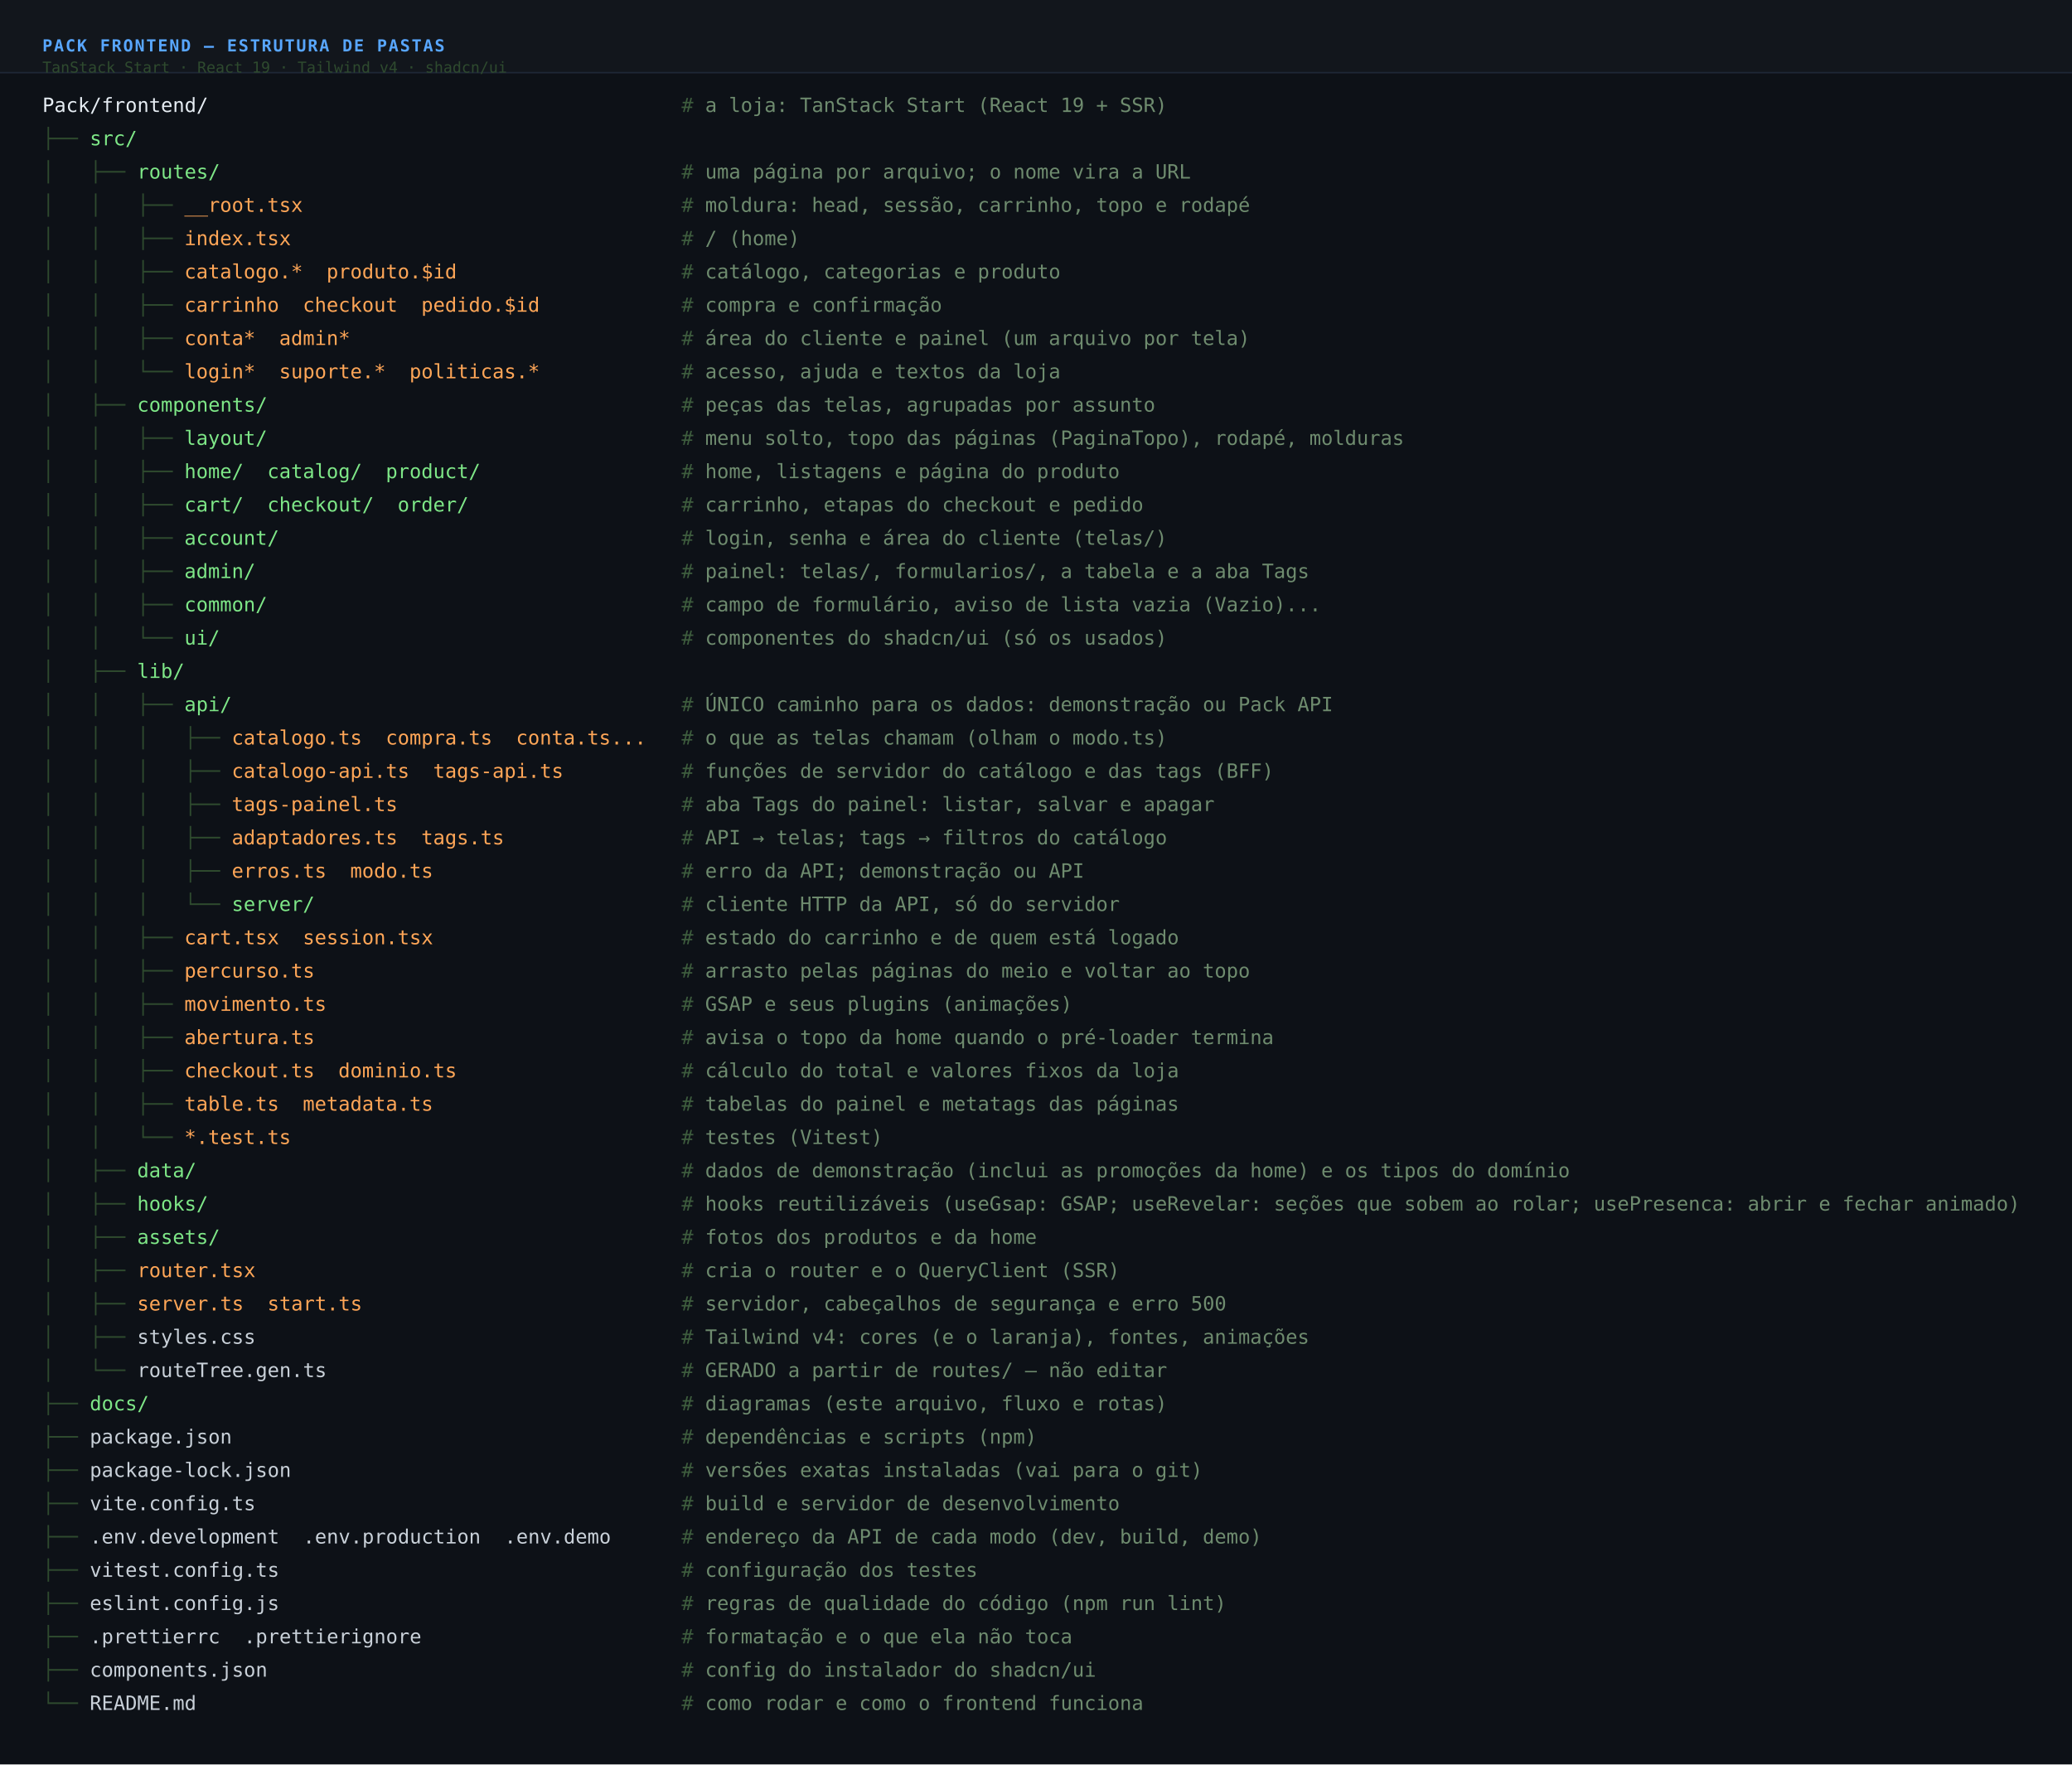
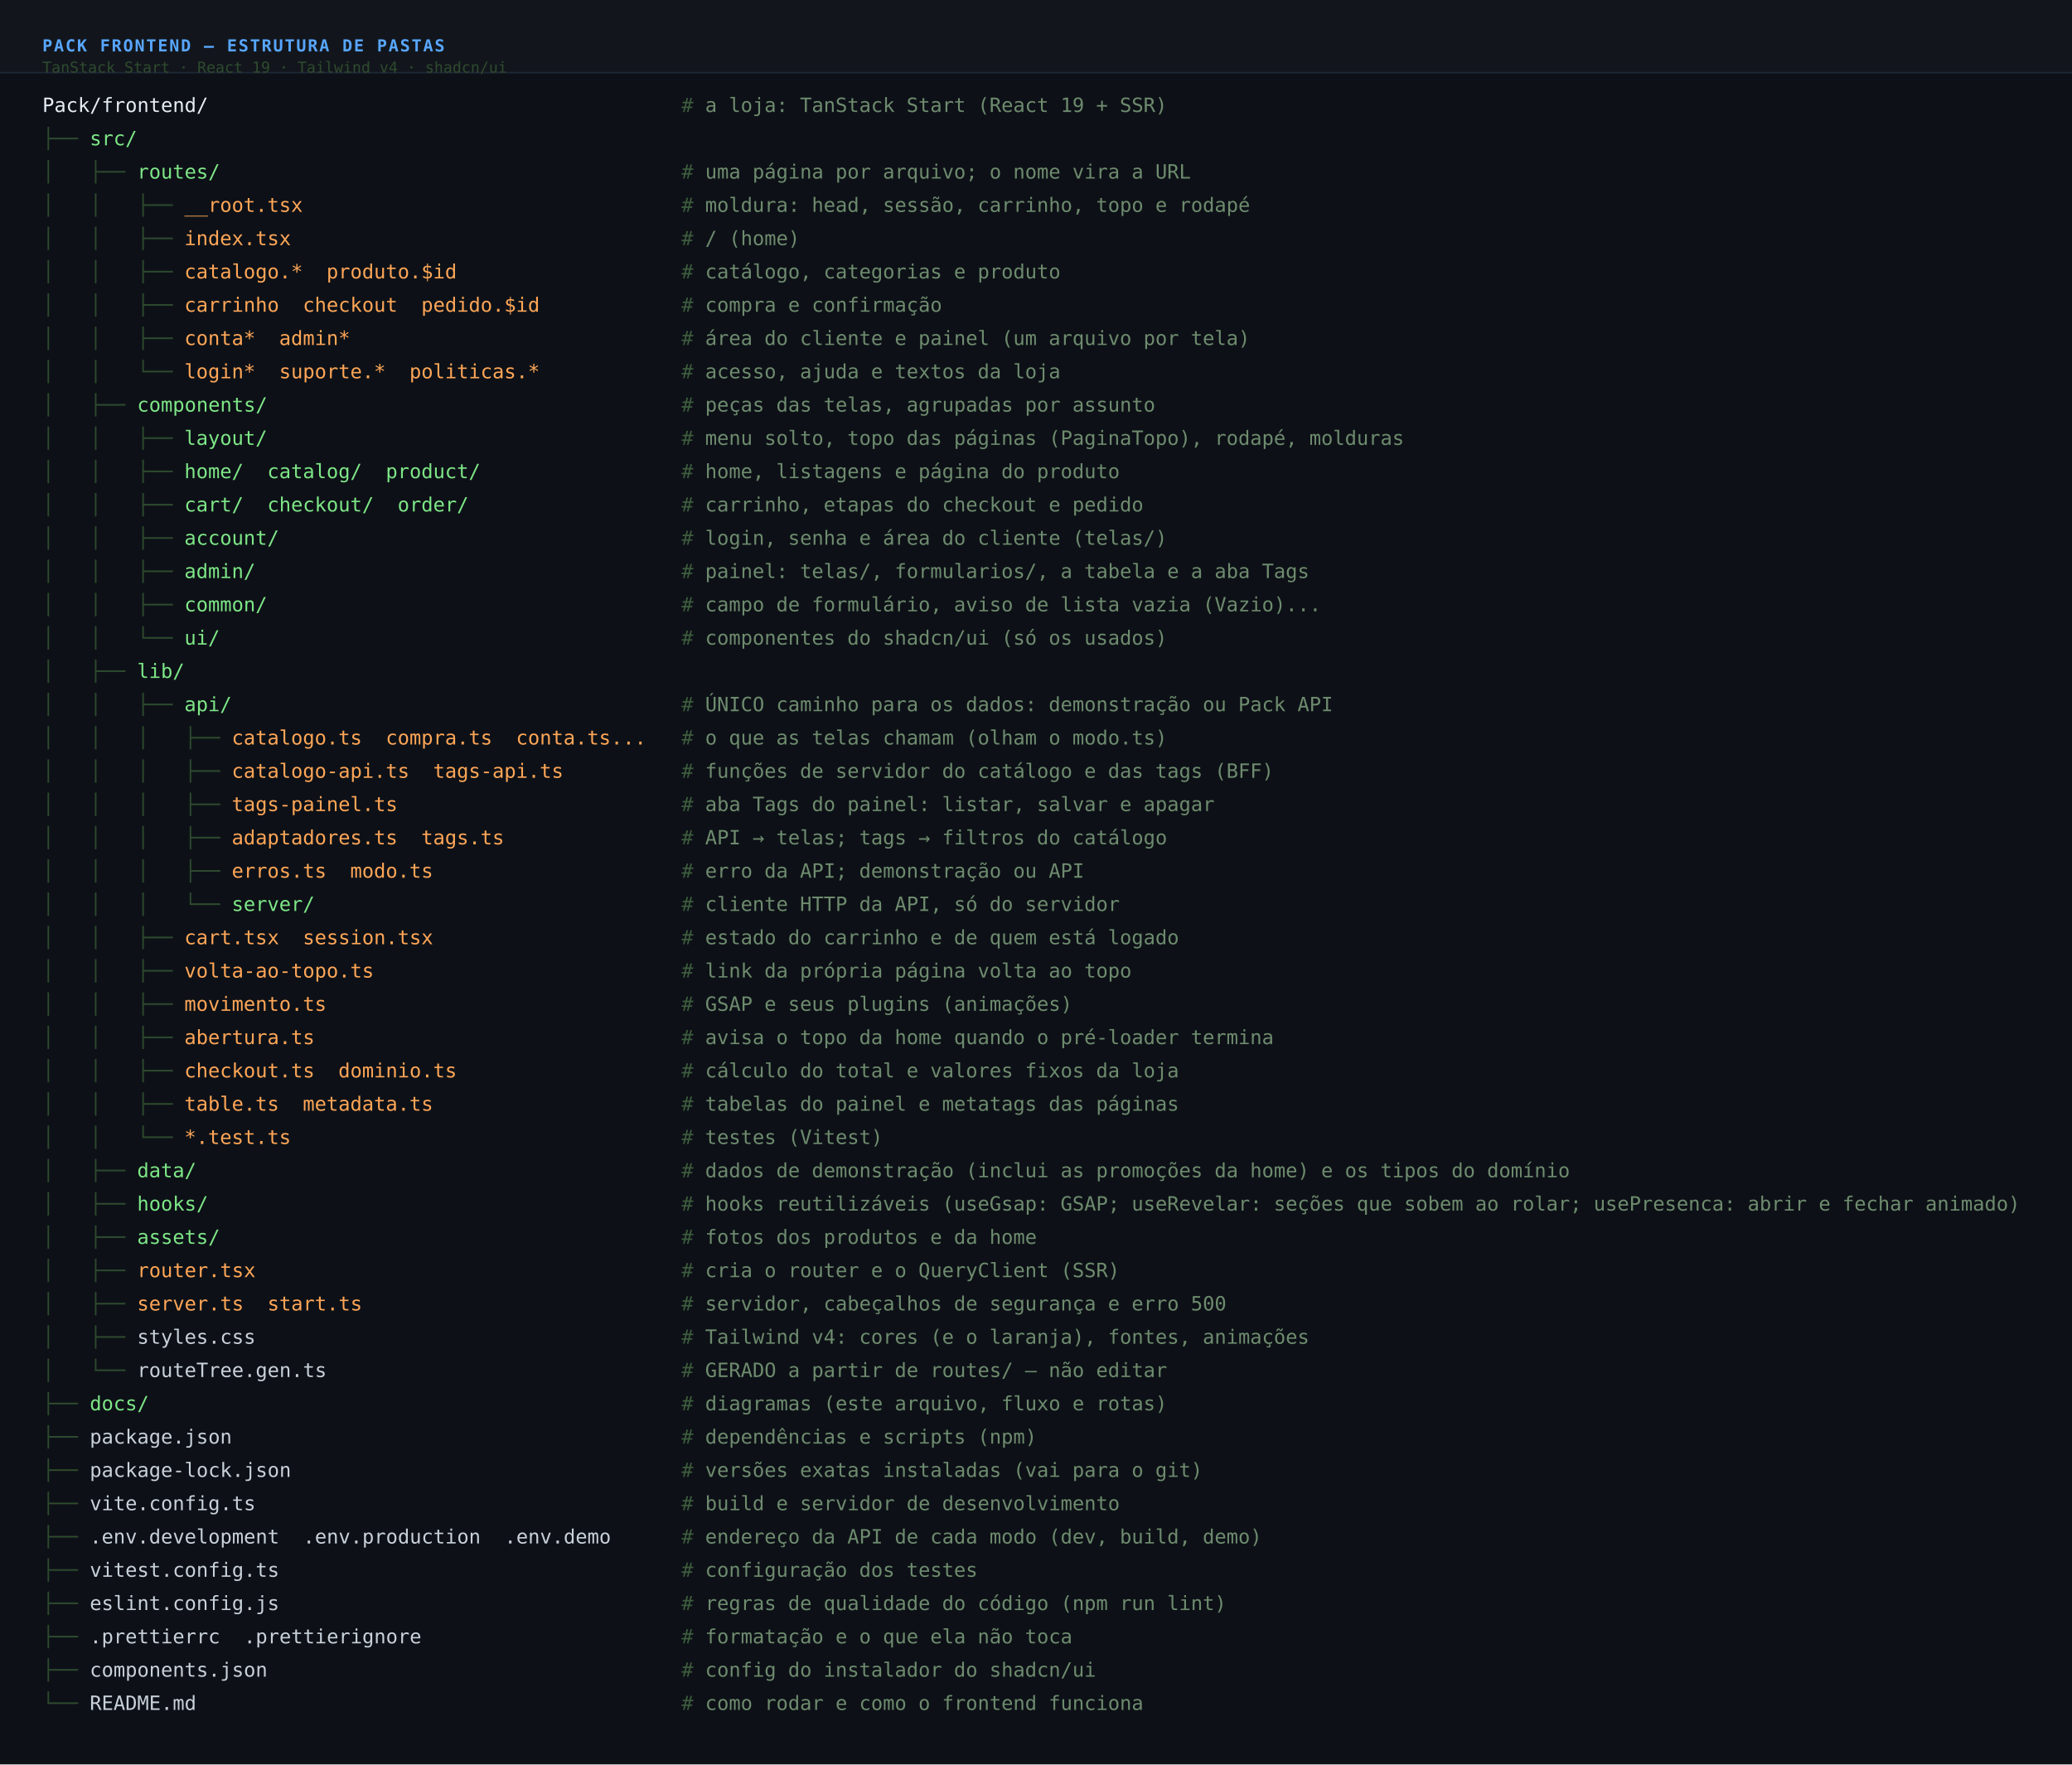
<svg xmlns="http://www.w3.org/2000/svg" width="1369" height="1166" viewBox="0 0 1369 1166">
  <defs>
    <style>text{font-family:JetBrains Mono, Fira Code, monospace;font-variant-ligatures:none;}</style>
  </defs>
  <rect width="1369" height="1166" fill="#0d1117" />
  <rect width="1369" height="48" fill="rgba(255,255,255,0.02)" />
  <line x1="0" y1="48" x2="1369" y2="48" stroke="#1e2736" stroke-width="1" />
  <text x="28" y="34" font-size="11" font-weight="700" fill="#58a6ff" letter-spacing="1">PACK FRONTEND — ESTRUTURA DE PASTAS</text>
  <text x="28" y="48" font-size="10" fill="#2e4a2e">TanStack Start · React 19 · Tailwind v4 · shadcn/ui</text>
  <text x="28.0" y="74" font-size="13" fill="#e6edf3" xml:space="preserve">Pack/frontend/</text>
  <text x="450.3" y="74" font-size="13" fill="#3d5c3d">#</text>
  <text x="465.9" y="74" font-size="13" fill="#6e8b6e">a loja: TanStack Start (React 19 + SSR)</text>
  <text x="28" y="96" font-size="13" fill="#2e4a2e" xml:space="preserve">├── </text>
  <text x="59.3" y="96" font-size="13" fill="#7ee787" xml:space="preserve">src/</text>
  <text x="28" y="118" font-size="13" fill="#2e4a2e" xml:space="preserve">│   ├── </text>
  <text x="90.6" y="118" font-size="13" fill="#7ee787" xml:space="preserve">routes/</text>
  <text x="450.3" y="118" font-size="13" fill="#3d5c3d">#</text>
  <text x="465.9" y="118" font-size="13" fill="#6e8b6e">uma página por arquivo; o nome vira a URL</text>
  <text x="28" y="140" font-size="13" fill="#2e4a2e" xml:space="preserve">│   │   ├── </text>
  <text x="121.8" y="140" font-size="13" fill="#ffa657" xml:space="preserve">__root.tsx</text>
  <text x="450.3" y="140" font-size="13" fill="#3d5c3d">#</text>
  <text x="465.9" y="140" font-size="13" fill="#6e8b6e">moldura: head, sessão, carrinho, topo e rodapé</text>
  <text x="28" y="162" font-size="13" fill="#2e4a2e" xml:space="preserve">│   │   ├── </text>
  <text x="121.8" y="162" font-size="13" fill="#ffa657" xml:space="preserve">index.tsx</text>
  <text x="450.3" y="162" font-size="13" fill="#3d5c3d">#</text>
  <text x="465.9" y="162" font-size="13" fill="#6e8b6e">/ (home)</text>
  <text x="28" y="184" font-size="13" fill="#2e4a2e" xml:space="preserve">│   │   ├── </text>
  <text x="121.8" y="184" font-size="13" fill="#ffa657" xml:space="preserve">catalogo.*  produto.$id</text>
  <text x="450.3" y="184" font-size="13" fill="#3d5c3d">#</text>
  <text x="465.9" y="184" font-size="13" fill="#6e8b6e">catálogo, categorias e produto</text>
  <text x="28" y="206" font-size="13" fill="#2e4a2e" xml:space="preserve">│   │   ├── </text>
  <text x="121.8" y="206" font-size="13" fill="#ffa657" xml:space="preserve">carrinho  checkout  pedido.$id</text>
  <text x="450.3" y="206" font-size="13" fill="#3d5c3d">#</text>
  <text x="465.9" y="206" font-size="13" fill="#6e8b6e">compra e confirmação</text>
  <text x="28" y="228" font-size="13" fill="#2e4a2e" xml:space="preserve">│   │   ├── </text>
  <text x="121.8" y="228" font-size="13" fill="#ffa657" xml:space="preserve">conta*  admin*</text>
  <text x="450.3" y="228" font-size="13" fill="#3d5c3d">#</text>
  <text x="465.9" y="228" font-size="13" fill="#6e8b6e">área do cliente e painel (um arquivo por tela)</text>
  <text x="28" y="250" font-size="13" fill="#2e4a2e" xml:space="preserve">│   │   └── </text>
  <text x="121.8" y="250" font-size="13" fill="#ffa657" xml:space="preserve">login*  suporte.*  politicas.*</text>
  <text x="450.3" y="250" font-size="13" fill="#3d5c3d">#</text>
  <text x="465.9" y="250" font-size="13" fill="#6e8b6e">acesso, ajuda e textos da loja</text>
  <text x="28" y="272" font-size="13" fill="#2e4a2e" xml:space="preserve">│   ├── </text>
  <text x="90.6" y="272" font-size="13" fill="#7ee787" xml:space="preserve">components/</text>
  <text x="450.3" y="272" font-size="13" fill="#3d5c3d">#</text>
  <text x="465.9" y="272" font-size="13" fill="#6e8b6e">peças das telas, agrupadas por assunto</text>
  <text x="28" y="294" font-size="13" fill="#2e4a2e" xml:space="preserve">│   │   ├── </text>
  <text x="121.8" y="294" font-size="13" fill="#7ee787" xml:space="preserve">layout/</text>
  <text x="450.3" y="294" font-size="13" fill="#3d5c3d">#</text>
  <text x="465.9" y="294" font-size="13" fill="#6e8b6e">menu solto, topo das páginas (PaginaTopo), rodapé, molduras</text>
  <text x="28" y="316" font-size="13" fill="#2e4a2e" xml:space="preserve">│   │   ├── </text>
  <text x="121.8" y="316" font-size="13" fill="#7ee787" xml:space="preserve">home/  catalog/  product/</text>
  <text x="450.3" y="316" font-size="13" fill="#3d5c3d">#</text>
  <text x="465.9" y="316" font-size="13" fill="#6e8b6e">home, listagens e página do produto</text>
  <text x="28" y="338" font-size="13" fill="#2e4a2e" xml:space="preserve">│   │   ├── </text>
  <text x="121.8" y="338" font-size="13" fill="#7ee787" xml:space="preserve">cart/  checkout/  order/</text>
  <text x="450.3" y="338" font-size="13" fill="#3d5c3d">#</text>
  <text x="465.9" y="338" font-size="13" fill="#6e8b6e">carrinho, etapas do checkout e pedido</text>
  <text x="28" y="360" font-size="13" fill="#2e4a2e" xml:space="preserve">│   │   ├── </text>
  <text x="121.8" y="360" font-size="13" fill="#7ee787" xml:space="preserve">account/</text>
  <text x="450.3" y="360" font-size="13" fill="#3d5c3d">#</text>
  <text x="465.9" y="360" font-size="13" fill="#6e8b6e">login, senha e área do cliente (telas/)</text>
  <text x="28" y="382" font-size="13" fill="#2e4a2e" xml:space="preserve">│   │   ├── </text>
  <text x="121.8" y="382" font-size="13" fill="#7ee787" xml:space="preserve">admin/</text>
  <text x="450.3" y="382" font-size="13" fill="#3d5c3d">#</text>
  <text x="465.9" y="382" font-size="13" fill="#6e8b6e">painel: telas/, formularios/, a tabela e a aba Tags</text>
  <text x="28" y="404" font-size="13" fill="#2e4a2e" xml:space="preserve">│   │   ├── </text>
  <text x="121.8" y="404" font-size="13" fill="#7ee787" xml:space="preserve">common/</text>
  <text x="450.3" y="404" font-size="13" fill="#3d5c3d">#</text>
  <text x="465.9" y="404" font-size="13" fill="#6e8b6e">campo de formulário, aviso de lista vazia (Vazio)...</text>
  <text x="28" y="426" font-size="13" fill="#2e4a2e" xml:space="preserve">│   │   └── </text>
  <text x="121.8" y="426" font-size="13" fill="#7ee787" xml:space="preserve">ui/</text>
  <text x="450.3" y="426" font-size="13" fill="#3d5c3d">#</text>
  <text x="465.9" y="426" font-size="13" fill="#6e8b6e">componentes do shadcn/ui (só os usados)</text>
  <text x="28" y="448" font-size="13" fill="#2e4a2e" xml:space="preserve">│   ├── </text>
  <text x="90.6" y="448" font-size="13" fill="#7ee787" xml:space="preserve">lib/</text>
  <text x="28" y="470" font-size="13" fill="#2e4a2e" xml:space="preserve">│   │   ├── </text>
  <text x="121.8" y="470" font-size="13" fill="#7ee787" xml:space="preserve">api/</text>
  <text x="450.3" y="470" font-size="13" fill="#3d5c3d">#</text>
  <text x="465.9" y="470" font-size="13" fill="#6e8b6e">ÚNICO caminho para os dados: demonstração ou Pack API</text>
  <text x="28" y="492" font-size="13" fill="#2e4a2e" xml:space="preserve">│   │   │   ├── </text>
  <text x="153.1" y="492" font-size="13" fill="#ffa657" xml:space="preserve">catalogo.ts  compra.ts  conta.ts...</text>
  <text x="450.3" y="492" font-size="13" fill="#3d5c3d">#</text>
  <text x="465.9" y="492" font-size="13" fill="#6e8b6e">o que as telas chamam (olham o modo.ts)</text>
  <text x="28" y="514" font-size="13" fill="#2e4a2e" xml:space="preserve">│   │   │   ├── </text>
  <text x="153.1" y="514" font-size="13" fill="#ffa657" xml:space="preserve">catalogo-api.ts  tags-api.ts</text>
  <text x="450.3" y="514" font-size="13" fill="#3d5c3d">#</text>
  <text x="465.9" y="514" font-size="13" fill="#6e8b6e">funções de servidor do catálogo e das tags (BFF)</text>
  <text x="28" y="536" font-size="13" fill="#2e4a2e" xml:space="preserve">│   │   │   ├── </text>
  <text x="153.1" y="536" font-size="13" fill="#ffa657" xml:space="preserve">tags-painel.ts</text>
  <text x="450.3" y="536" font-size="13" fill="#3d5c3d">#</text>
  <text x="465.9" y="536" font-size="13" fill="#6e8b6e">aba Tags do painel: listar, salvar e apagar</text>
  <text x="28" y="558" font-size="13" fill="#2e4a2e" xml:space="preserve">│   │   │   ├── </text>
  <text x="153.1" y="558" font-size="13" fill="#ffa657" xml:space="preserve">adaptadores.ts  tags.ts</text>
  <text x="450.3" y="558" font-size="13" fill="#3d5c3d">#</text>
  <text x="465.9" y="558" font-size="13" fill="#6e8b6e">API → telas; tags → filtros do catálogo</text>
  <text x="28" y="580" font-size="13" fill="#2e4a2e" xml:space="preserve">│   │   │   ├── </text>
  <text x="153.1" y="580" font-size="13" fill="#ffa657" xml:space="preserve">erros.ts  modo.ts</text>
  <text x="450.3" y="580" font-size="13" fill="#3d5c3d">#</text>
  <text x="465.9" y="580" font-size="13" fill="#6e8b6e">erro da API; demonstração ou API</text>
  <text x="28" y="602" font-size="13" fill="#2e4a2e" xml:space="preserve">│   │   │   └── </text>
  <text x="153.1" y="602" font-size="13" fill="#7ee787" xml:space="preserve">server/</text>
  <text x="450.3" y="602" font-size="13" fill="#3d5c3d">#</text>
  <text x="465.9" y="602" font-size="13" fill="#6e8b6e">cliente HTTP da API, só do servidor</text>
  <text x="28" y="624" font-size="13" fill="#2e4a2e" xml:space="preserve">│   │   ├── </text>
  <text x="121.8" y="624" font-size="13" fill="#ffa657" xml:space="preserve">cart.tsx  session.tsx</text>
  <text x="450.3" y="624" font-size="13" fill="#3d5c3d">#</text>
  <text x="465.9" y="624" font-size="13" fill="#6e8b6e">estado do carrinho e de quem está logado</text>
  <text x="28" y="646" font-size="13" fill="#2e4a2e" xml:space="preserve">│   │   ├── </text>
-   <text x="121.8" y="646" font-size="13" fill="#ffa657" xml:space="preserve">percurso.ts</text>
+   <text x="121.8" y="646" font-size="13" fill="#ffa657" xml:space="preserve">volta-ao-topo.ts</text>
  <text x="450.3" y="646" font-size="13" fill="#3d5c3d">#</text>
-   <text x="465.9" y="646" font-size="13" fill="#6e8b6e">arrasto pelas páginas do meio e voltar ao topo</text>
+   <text x="465.9" y="646" font-size="13" fill="#6e8b6e">link da própria página volta ao topo</text>
  <text x="28" y="668" font-size="13" fill="#2e4a2e" xml:space="preserve">│   │   ├── </text>
  <text x="121.8" y="668" font-size="13" fill="#ffa657" xml:space="preserve">movimento.ts</text>
  <text x="450.3" y="668" font-size="13" fill="#3d5c3d">#</text>
  <text x="465.9" y="668" font-size="13" fill="#6e8b6e">GSAP e seus plugins (animações)</text>
  <text x="28" y="690" font-size="13" fill="#2e4a2e" xml:space="preserve">│   │   ├── </text>
  <text x="121.8" y="690" font-size="13" fill="#ffa657" xml:space="preserve">abertura.ts</text>
  <text x="450.3" y="690" font-size="13" fill="#3d5c3d">#</text>
  <text x="465.9" y="690" font-size="13" fill="#6e8b6e">avisa o topo da home quando o pré-loader termina</text>
  <text x="28" y="712" font-size="13" fill="#2e4a2e" xml:space="preserve">│   │   ├── </text>
  <text x="121.8" y="712" font-size="13" fill="#ffa657" xml:space="preserve">checkout.ts  dominio.ts</text>
  <text x="450.3" y="712" font-size="13" fill="#3d5c3d">#</text>
  <text x="465.9" y="712" font-size="13" fill="#6e8b6e">cálculo do total e valores fixos da loja</text>
  <text x="28" y="734" font-size="13" fill="#2e4a2e" xml:space="preserve">│   │   ├── </text>
  <text x="121.8" y="734" font-size="13" fill="#ffa657" xml:space="preserve">table.ts  metadata.ts</text>
  <text x="450.3" y="734" font-size="13" fill="#3d5c3d">#</text>
  <text x="465.9" y="734" font-size="13" fill="#6e8b6e">tabelas do painel e metatags das páginas</text>
  <text x="28" y="756" font-size="13" fill="#2e4a2e" xml:space="preserve">│   │   └── </text>
  <text x="121.8" y="756" font-size="13" fill="#ffa657" xml:space="preserve">*.test.ts</text>
  <text x="450.3" y="756" font-size="13" fill="#3d5c3d">#</text>
  <text x="465.9" y="756" font-size="13" fill="#6e8b6e">testes (Vitest)</text>
  <text x="28" y="778" font-size="13" fill="#2e4a2e" xml:space="preserve">│   ├── </text>
  <text x="90.6" y="778" font-size="13" fill="#7ee787" xml:space="preserve">data/</text>
  <text x="450.3" y="778" font-size="13" fill="#3d5c3d">#</text>
  <text x="465.9" y="778" font-size="13" fill="#6e8b6e">dados de demonstração (inclui as promoções da home) e os tipos do domínio</text>
  <text x="28" y="800" font-size="13" fill="#2e4a2e" xml:space="preserve">│   ├── </text>
  <text x="90.6" y="800" font-size="13" fill="#7ee787" xml:space="preserve">hooks/</text>
  <text x="450.3" y="800" font-size="13" fill="#3d5c3d">#</text>
  <text x="465.9" y="800" font-size="13" fill="#6e8b6e">hooks reutilizáveis (useGsap: GSAP; useRevelar: seções que sobem ao rolar; usePresenca: abrir e fechar animado)</text>
  <text x="28" y="822" font-size="13" fill="#2e4a2e" xml:space="preserve">│   ├── </text>
  <text x="90.6" y="822" font-size="13" fill="#7ee787" xml:space="preserve">assets/</text>
  <text x="450.3" y="822" font-size="13" fill="#3d5c3d">#</text>
  <text x="465.9" y="822" font-size="13" fill="#6e8b6e">fotos dos produtos e da home</text>
  <text x="28" y="844" font-size="13" fill="#2e4a2e" xml:space="preserve">│   ├── </text>
  <text x="90.6" y="844" font-size="13" fill="#ffa657" xml:space="preserve">router.tsx</text>
  <text x="450.3" y="844" font-size="13" fill="#3d5c3d">#</text>
  <text x="465.9" y="844" font-size="13" fill="#6e8b6e">cria o router e o QueryClient (SSR)</text>
  <text x="28" y="866" font-size="13" fill="#2e4a2e" xml:space="preserve">│   ├── </text>
  <text x="90.6" y="866" font-size="13" fill="#ffa657" xml:space="preserve">server.ts  start.ts</text>
  <text x="450.3" y="866" font-size="13" fill="#3d5c3d">#</text>
  <text x="465.9" y="866" font-size="13" fill="#6e8b6e">servidor, cabeçalhos de segurança e erro 500</text>
  <text x="28" y="888" font-size="13" fill="#2e4a2e" xml:space="preserve">│   ├── </text>
  <text x="90.6" y="888" font-size="13" fill="#c9d1d9" xml:space="preserve">styles.css</text>
  <text x="450.3" y="888" font-size="13" fill="#3d5c3d">#</text>
  <text x="465.9" y="888" font-size="13" fill="#6e8b6e">Tailwind v4: cores (e o laranja), fontes, animações</text>
  <text x="28" y="910" font-size="13" fill="#2e4a2e" xml:space="preserve">│   └── </text>
  <text x="90.6" y="910" font-size="13" fill="#c9d1d9" xml:space="preserve">routeTree.gen.ts</text>
  <text x="450.3" y="910" font-size="13" fill="#3d5c3d">#</text>
  <text x="465.9" y="910" font-size="13" fill="#6e8b6e">GERADO a partir de routes/ — não editar</text>
  <text x="28" y="932" font-size="13" fill="#2e4a2e" xml:space="preserve">├── </text>
  <text x="59.3" y="932" font-size="13" fill="#7ee787" xml:space="preserve">docs/</text>
  <text x="450.3" y="932" font-size="13" fill="#3d5c3d">#</text>
  <text x="465.9" y="932" font-size="13" fill="#6e8b6e">diagramas (este arquivo, fluxo e rotas)</text>
  <text x="28" y="954" font-size="13" fill="#2e4a2e" xml:space="preserve">├── </text>
  <text x="59.3" y="954" font-size="13" fill="#c9d1d9" xml:space="preserve">package.json</text>
  <text x="450.3" y="954" font-size="13" fill="#3d5c3d">#</text>
  <text x="465.9" y="954" font-size="13" fill="#6e8b6e">dependências e scripts (npm)</text>
  <text x="28" y="976" font-size="13" fill="#2e4a2e" xml:space="preserve">├── </text>
  <text x="59.3" y="976" font-size="13" fill="#c9d1d9" xml:space="preserve">package-lock.json</text>
  <text x="450.3" y="976" font-size="13" fill="#3d5c3d">#</text>
  <text x="465.9" y="976" font-size="13" fill="#6e8b6e">versões exatas instaladas (vai para o git)</text>
  <text x="28" y="998" font-size="13" fill="#2e4a2e" xml:space="preserve">├── </text>
  <text x="59.3" y="998" font-size="13" fill="#c9d1d9" xml:space="preserve">vite.config.ts</text>
  <text x="450.3" y="998" font-size="13" fill="#3d5c3d">#</text>
  <text x="465.9" y="998" font-size="13" fill="#6e8b6e">build e servidor de desenvolvimento</text>
  <text x="28" y="1020" font-size="13" fill="#2e4a2e" xml:space="preserve">├── </text>
  <text x="59.3" y="1020" font-size="13" fill="#c9d1d9" xml:space="preserve">.env.development  .env.production  .env.demo</text>
  <text x="450.3" y="1020" font-size="13" fill="#3d5c3d">#</text>
  <text x="465.9" y="1020" font-size="13" fill="#6e8b6e">endereço da API de cada modo (dev, build, demo)</text>
  <text x="28" y="1042" font-size="13" fill="#2e4a2e" xml:space="preserve">├── </text>
  <text x="59.3" y="1042" font-size="13" fill="#c9d1d9" xml:space="preserve">vitest.config.ts</text>
  <text x="450.3" y="1042" font-size="13" fill="#3d5c3d">#</text>
  <text x="465.9" y="1042" font-size="13" fill="#6e8b6e">configuração dos testes</text>
  <text x="28" y="1064" font-size="13" fill="#2e4a2e" xml:space="preserve">├── </text>
  <text x="59.3" y="1064" font-size="13" fill="#c9d1d9" xml:space="preserve">eslint.config.js</text>
  <text x="450.3" y="1064" font-size="13" fill="#3d5c3d">#</text>
  <text x="465.9" y="1064" font-size="13" fill="#6e8b6e">regras de qualidade do código (npm run lint)</text>
  <text x="28" y="1086" font-size="13" fill="#2e4a2e" xml:space="preserve">├── </text>
  <text x="59.3" y="1086" font-size="13" fill="#c9d1d9" xml:space="preserve">.prettierrc  .prettierignore</text>
  <text x="450.3" y="1086" font-size="13" fill="#3d5c3d">#</text>
  <text x="465.9" y="1086" font-size="13" fill="#6e8b6e">formatação e o que ela não toca</text>
  <text x="28" y="1108" font-size="13" fill="#2e4a2e" xml:space="preserve">├── </text>
  <text x="59.3" y="1108" font-size="13" fill="#c9d1d9" xml:space="preserve">components.json</text>
  <text x="450.3" y="1108" font-size="13" fill="#3d5c3d">#</text>
  <text x="465.9" y="1108" font-size="13" fill="#6e8b6e">config do instalador do shadcn/ui</text>
  <text x="28" y="1130" font-size="13" fill="#2e4a2e" xml:space="preserve">└── </text>
  <text x="59.3" y="1130" font-size="13" fill="#c9d1d9" xml:space="preserve">README.md</text>
  <text x="450.3" y="1130" font-size="13" fill="#3d5c3d">#</text>
  <text x="465.9" y="1130" font-size="13" fill="#6e8b6e">como rodar e como o frontend funciona</text>
</svg>
